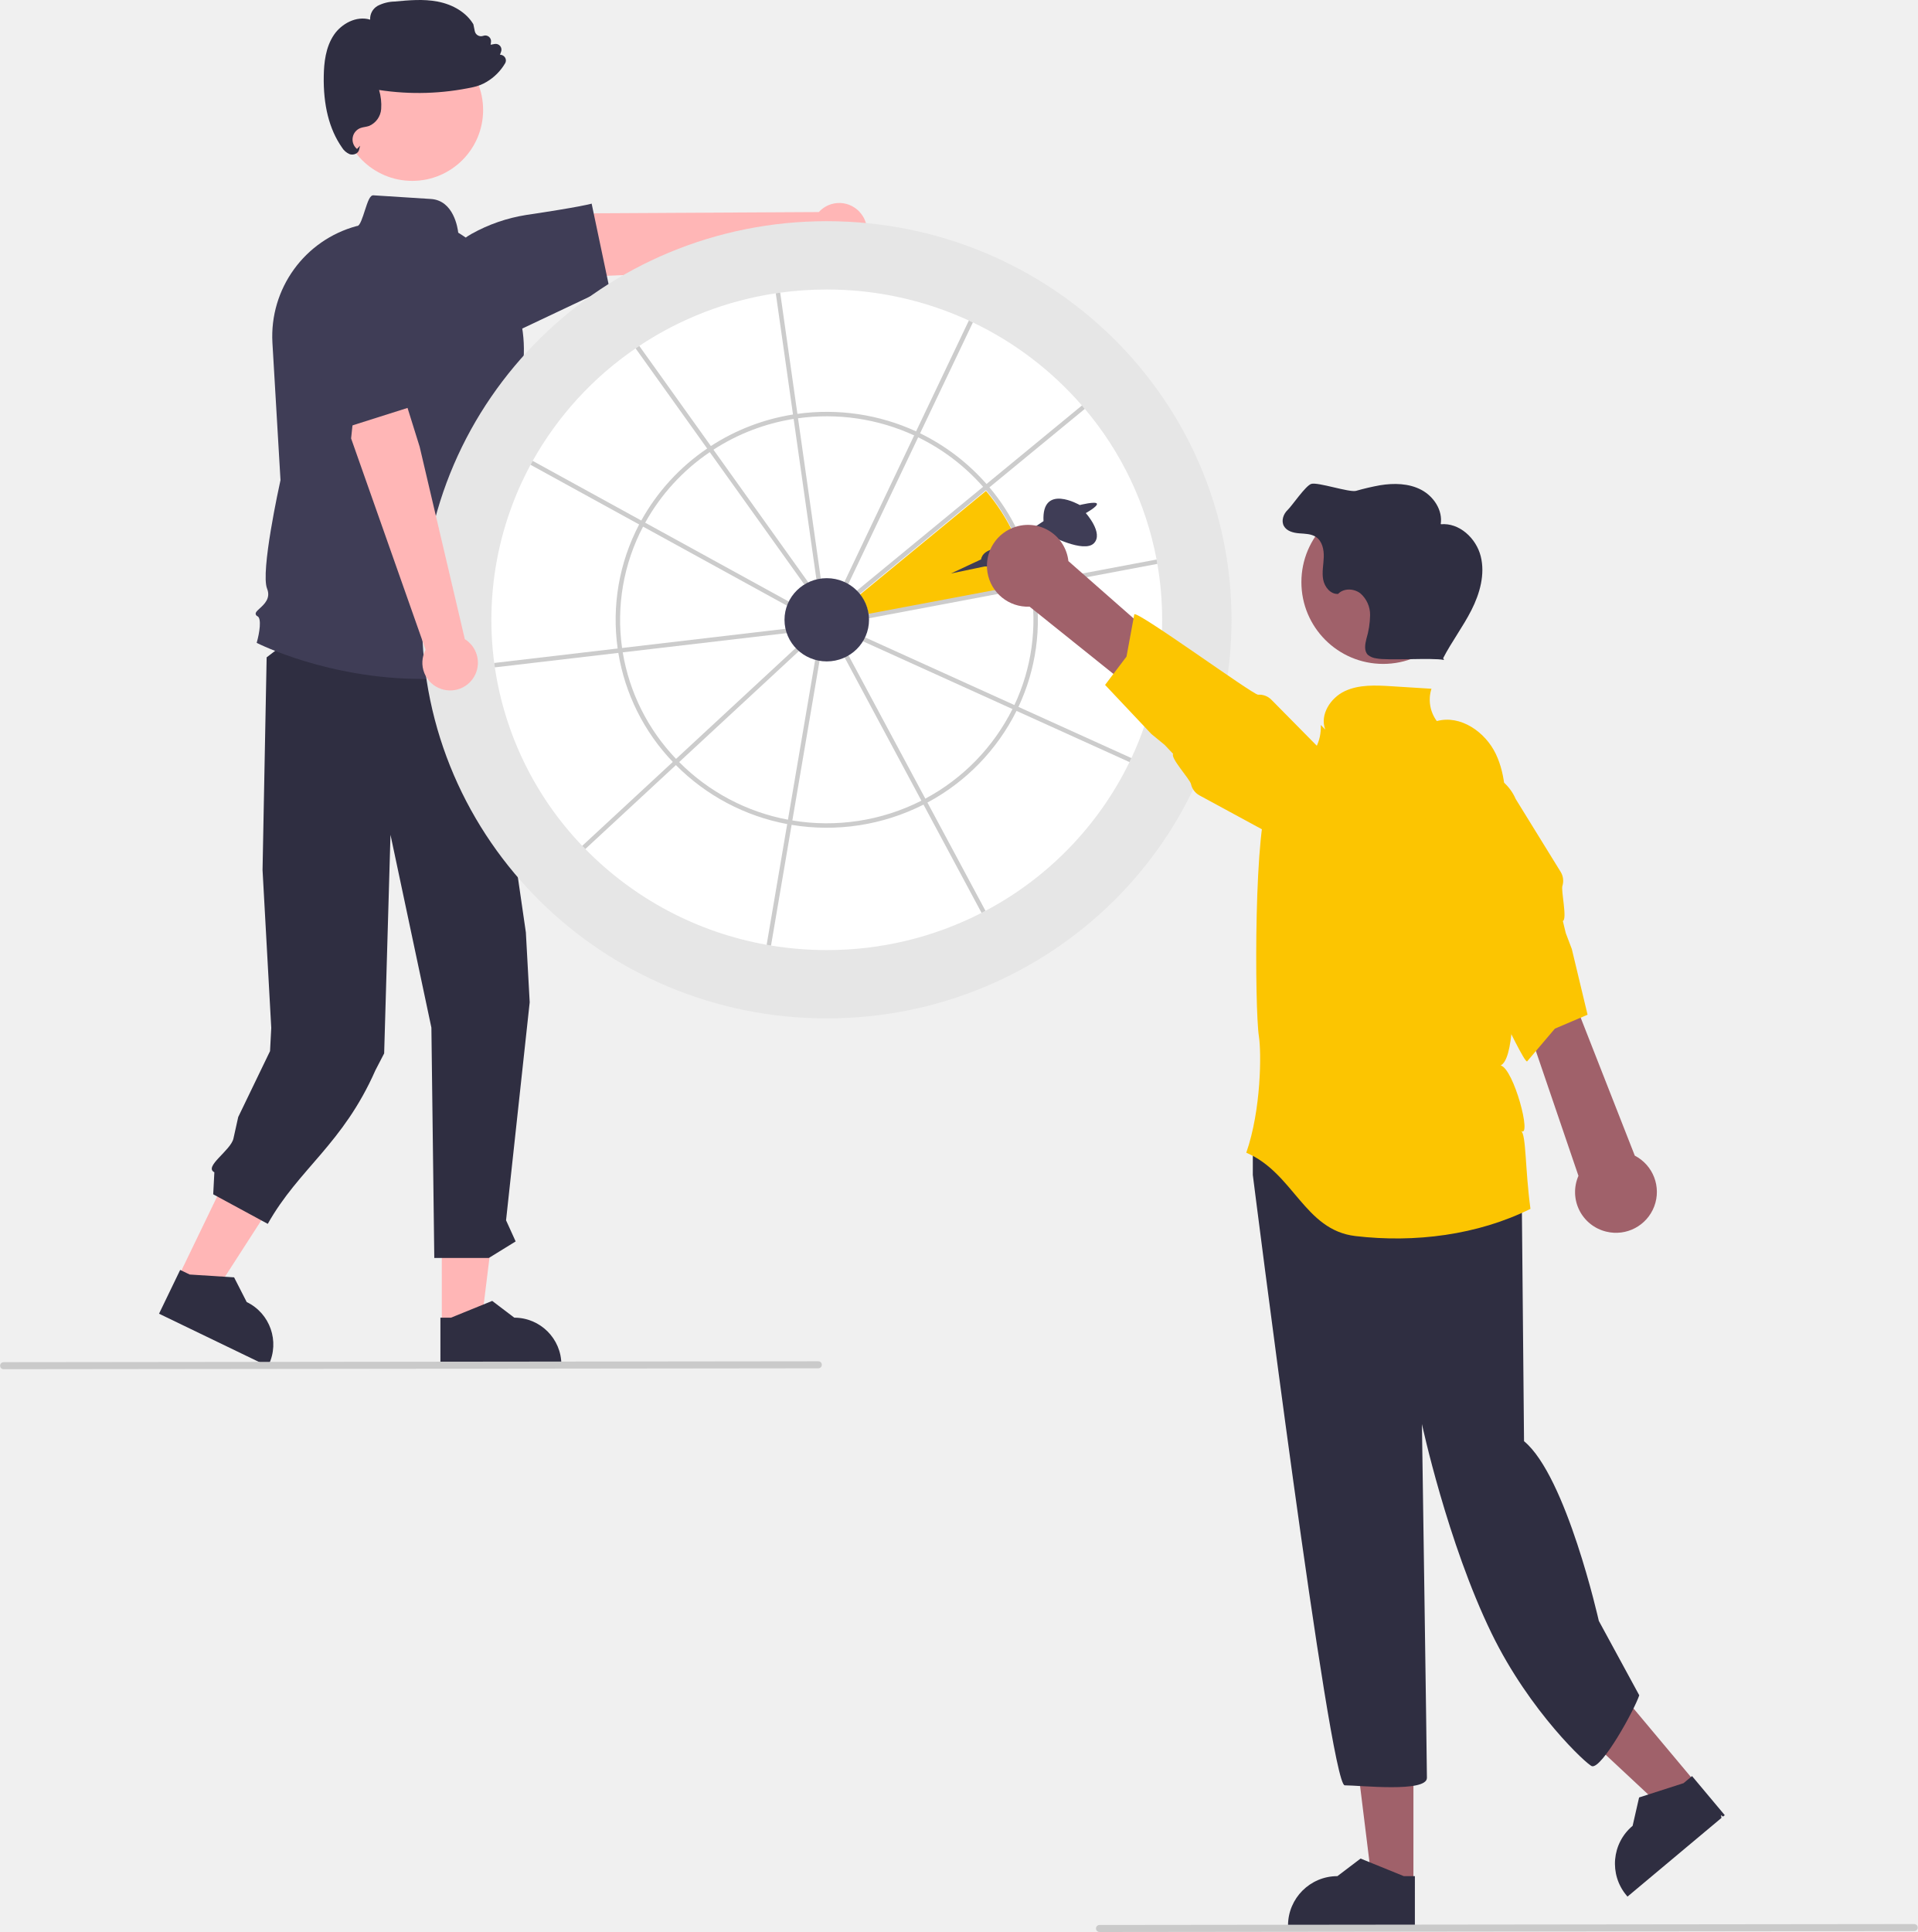
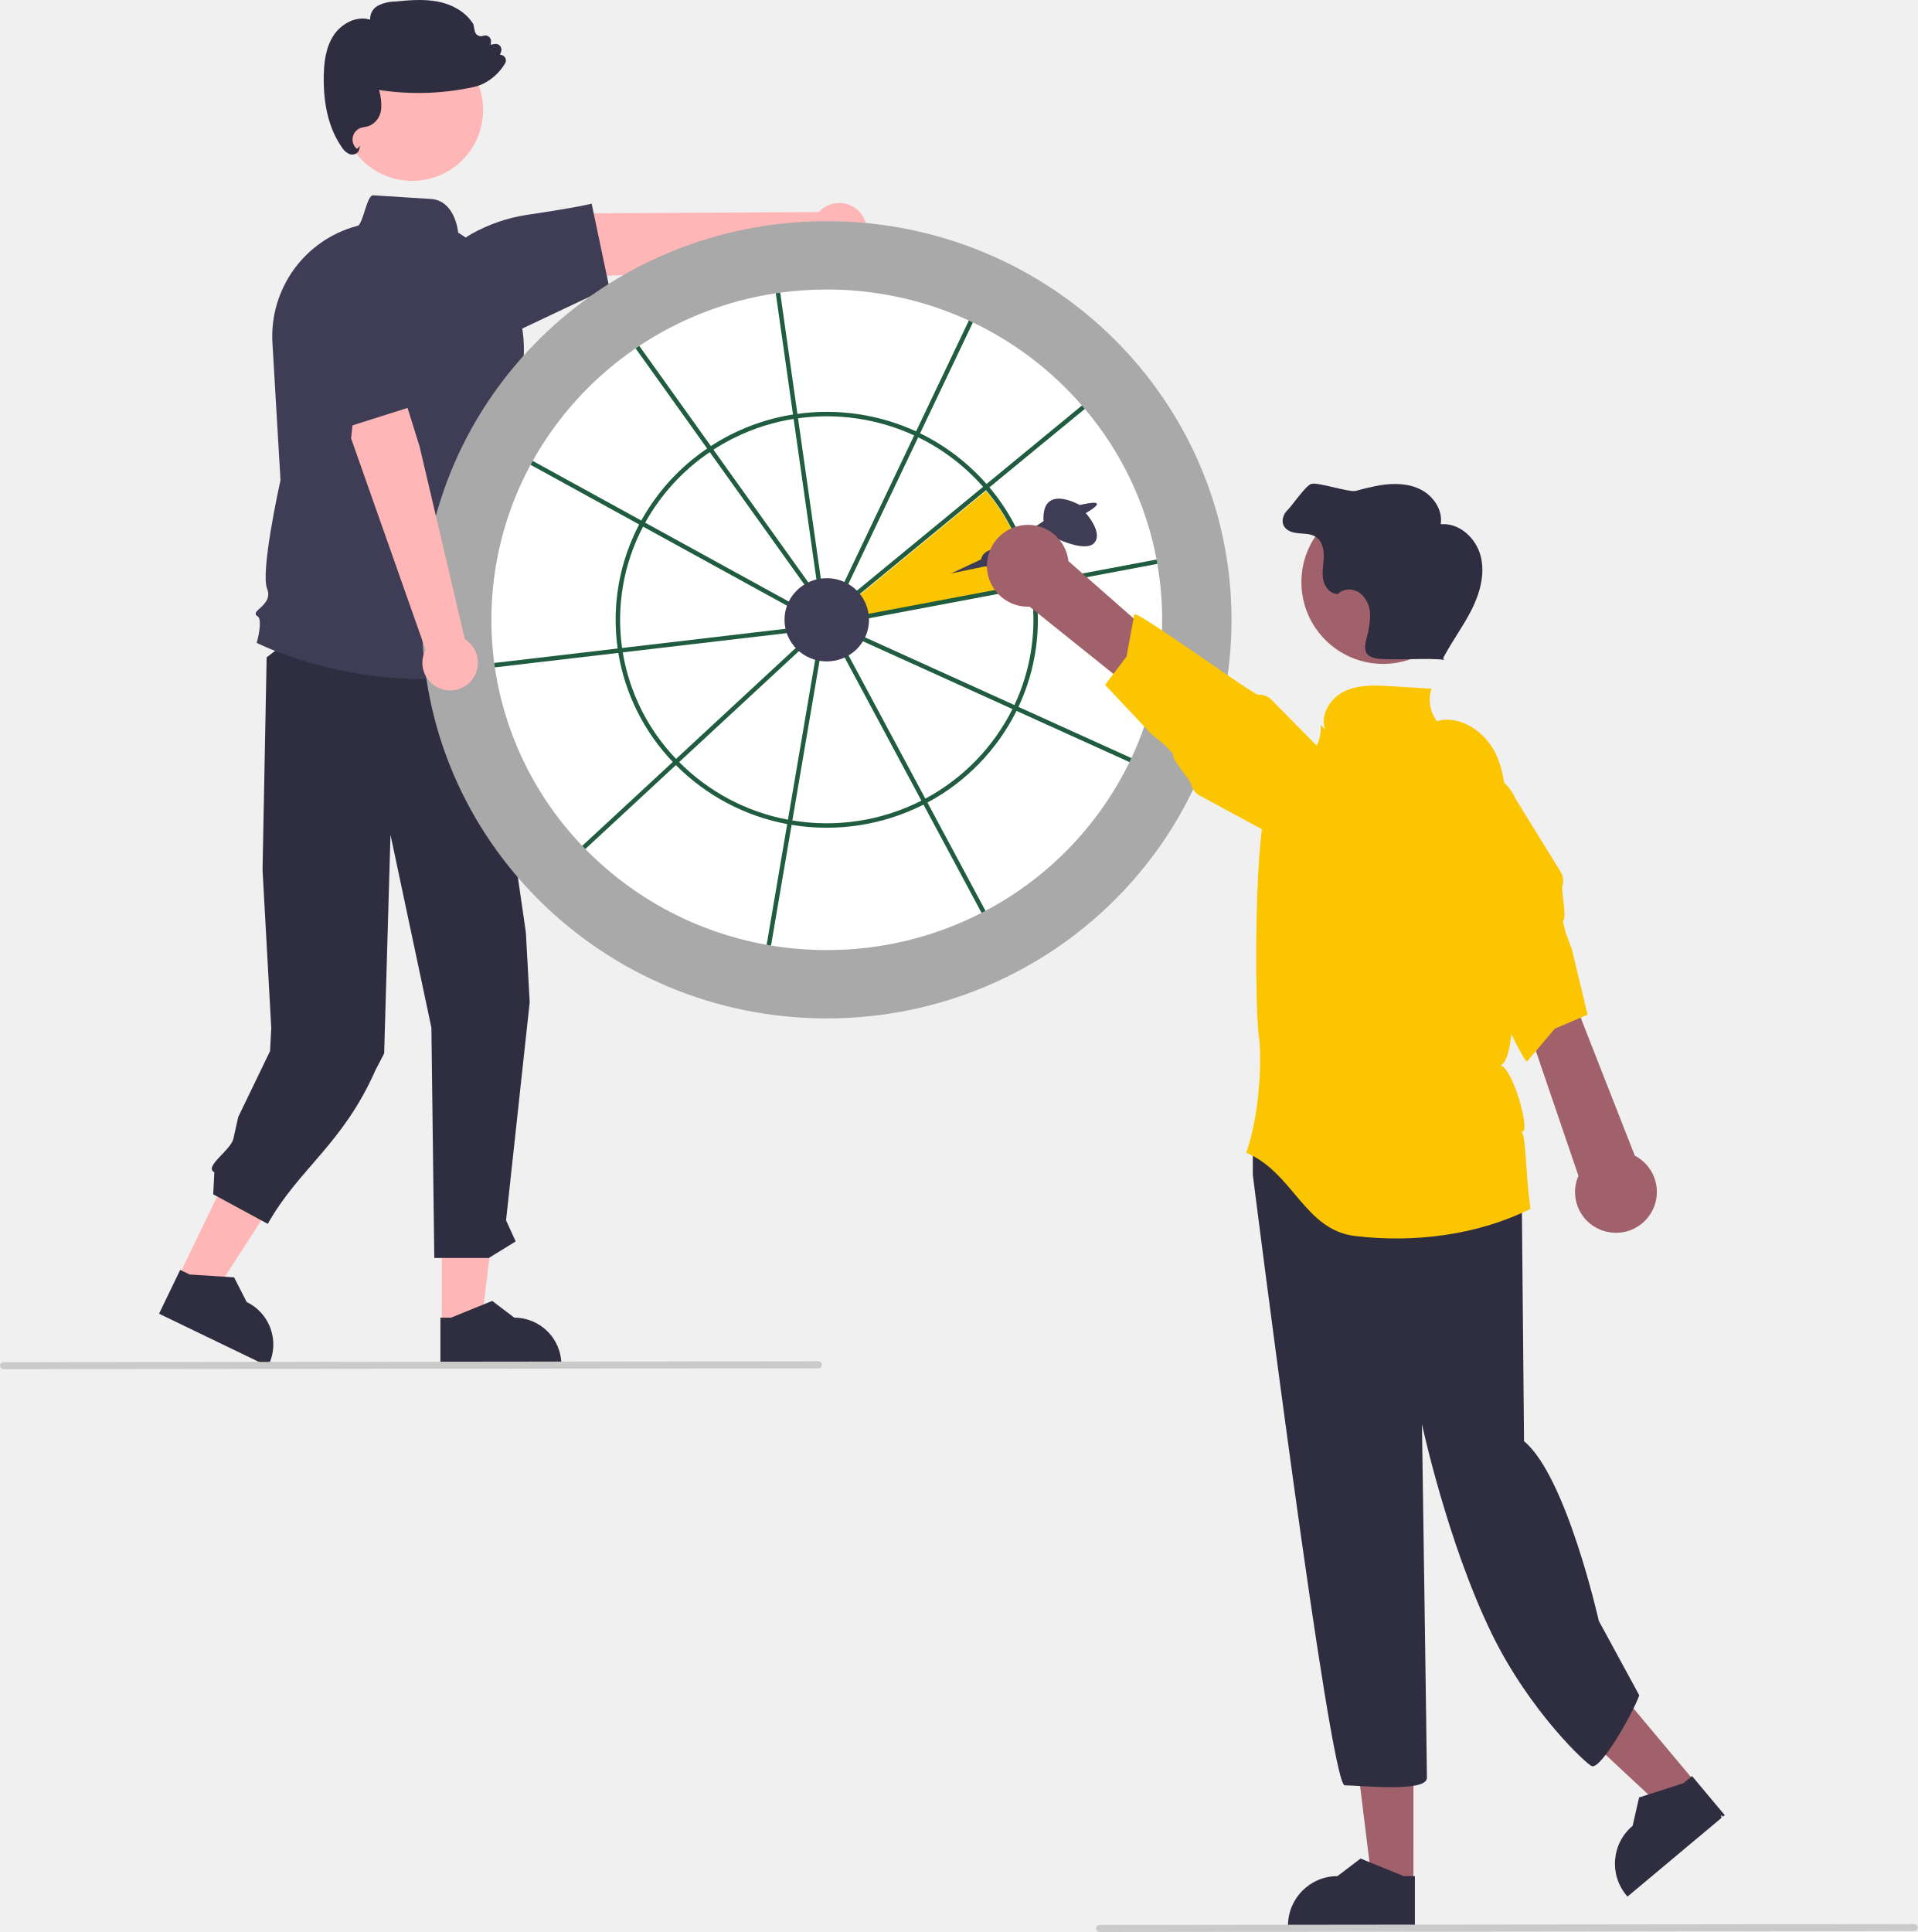
<svg xmlns="http://www.w3.org/2000/svg" data-name="Layer 1" width="649.053" height="653.881" viewBox="0 0 649.053 653.881">
  <polygon points="60.29 432.317 72.279 438.104 100.308 394.612 82.612 386.071 60.29 432.317" fill="#ffb6b6" />
  <path d="M328.839,567.615l36.869,17.797.225-.466a15.936,15.936,0,0,0-7.423-21.278l-.001-0-4.268-8.36-15.032-.956-3.218-1.554Z" transform="translate(-275.0098 -122.9948)" fill="#2f2e41" />
  <polygon points="149.536 448.529 162.848 448.528 169.182 397.176 149.533 397.177 149.536 448.529" fill="#ffb6b6" />
  <path d="M424.076,585.412l40.94-.002v-.518a15.936,15.936,0,0,0-15.935-15.935h-.001l-7.478-5.673-13.953,5.674-3.574 0Z" transform="translate(-275.0098 -122.9948)" fill="#2f2e41" />
  <path d="M437.74,333.362l15.256,105.204,1.296,23.647-8.001,73.791,3.248,7.15-9.074,5.596H422.001l-.98-77.948-13.846-65.282-2.142,73.993L402.07,485.23c-11.041,25.051-25.915,33.254-36.43,51.979l-18.465-10.002.387-7.459c-3.709-1.878,5.569-7.367,6.461-11.428l1.615-7.271,10.771-22.312.411-7.857-2.948-53.441,1.387-71.965,24.22-18.521Z" transform="translate(-275.0098 -122.9948)" fill="#2f2e41" />
  <circle cx="139.528" cy="37.231" r="23.989" fill="#ffb6b6" />
  <path d="M417.838,352.777c-31.625.001-55.348-11.91-55.673-12.077l-.281-.144.086-.304c.849-2.973,1.653-7.961.198-8.689a.997.997,0,0,1-.62-.732c-.083-.598.515-1.144,1.343-1.9,1.608-1.468,3.81-3.479,2.518-6.708-2.277-5.692,4.125-34.858,4.539-36.728l-2.734-46.492A38.674,38.674,0,0,1,395.813,199.48l.061-.016.063.004c.889.05,1.831-2.97,2.545-5.179,1.055-3.266,1.751-5.273,2.94-5.188,9.199.593,15.329.981,19.413,1.235,7.745.481,9.102,9.901,9.268,11.405a46.338,46.338,0,0,1,21.005,50.14l-3.86,16.598-3.411,7.975,1.124,15.734c5.291,4.399,3.775,13.4,3.473,14.92,5.041,5.215,1.946,11.353,1.195,12.653a12.291,12.291,0,0,1,2.217,11.46l4.643,15.09-.35.122A115.902,115.902,0,0,1,417.838,352.777Z" transform="translate(-275.0098 -122.9948)" fill="#3f3d56" />
  <path d="M566.458,195.316a9.339,9.339,0,0,0-14.31-.553l-75.853.413-21.551,10.412L451.948,217.52l34.824-1.456,66.47-7.592a9.39,9.39,0,0,0,13.217-13.157Z" transform="translate(-275.0098 -122.9948)" fill="#ffb6b6" />
  <path d="M481.225,220.263l-29.526,13.967-27.374-11.459-.027-.221a20.397,20.397,0,0,1,10.352-20.421,55.851,55.851,0,0,1,18.398-6.37c18.107-2.693,21.779-3.728,21.814-3.738l.398-.115Z" transform="translate(-275.0098 -122.9948)" fill="#3f3d56" />
  <path d="M394.197,175.304a2.701,2.701,0,0,1-.871-.14,5.71,5.71,0,0,1-2.633-2.34c-4.252-6.115-6.305-14.268-6.101-24.233.086-4.216.563-9.606,3.515-13.902,2.483-3.613,7.505-6.48,12.185-5.041a5.059,5.059,0,0,1,2.524-4.671,13.258,13.258,0,0,1,5.789-1.462c4.754-.446,9.668-.906,14.481.006,5.397,1.024,9.81,3.805,12.107,7.632l.047.12.467,2.268a2.153,2.153,0,0,0,2.867,1.582,1.954,1.954,0,0,1,2.622,2.109l-.13.902,1.358-.254a1.955,1.955,0,0,1,2.192,2.598l-.384,1.037a2.056,2.056,0,0,1,1.495.658,1.89,1.89,0,0,1,.256,2.227,17.706,17.706,0,0,1-6.254,6.293,14.782,14.782,0,0,1-4.571,1.798,87.786,87.786,0,0,1-31.847.958,17.955,17.955,0,0,1,.712,6.446,6.776,6.776,0,0,1-4.067,5.715,9.82,9.82,0,0,1-1.486.358,8.713,8.713,0,0,0-1.419.345,4.152,4.152,0,0,0-1.216,7.097l1.051-1.095L396.546,173.706a1.998,1.998,0,0,1-1.019,1.269A2.8,2.8,0,0,1,394.197,175.304Z" transform="translate(-275.0098 -122.9948)" fill="#2f2e41" />
-   <ellipse cx="279.829" cy="209.768" rx="137" ry="134.908" fill="#e6e6e6" />
+   <ellipse cx="279.829" cy="209.768" rx="137" ry="134.908" fill="#a9a9a9" />
  <path d="M668.354,332.763a109.945,109.945,0,0,1-10.403,46.806c-.211.452-.429.903-.647,1.355A113.024,113.024,0,0,1,608.563,431.26c-.444.233-.888.467-1.332.693A114.39,114.39,0,0,1,554.839,444.546a116.199,116.199,0,0,1-18.864-1.536c-.497-.083-.994-.166-1.483-.256A113.817,113.817,0,0,1,473.121,410.341c-.346-.354-.693-.715-1.046-1.076a110.765,110.765,0,0,1-29.583-60.4c-.068-.497-.143-.994-.203-1.49A110.602,110.602,0,0,1,454.581,280.304c.233-.444.482-.888.723-1.325a112.917,112.917,0,0,1,34.837-38.074c.414-.286.828-.565,1.242-.843a113.942,113.942,0,0,1,46.204-17.802c.497-.068.994-.143,1.49-.211A115.812,115.812,0,0,1,554.839,220.98a114.524,114.524,0,0,1,48.093,10.501c.459.211.911.422,1.362.64a113.57,113.57,0,0,1,36.907,28.108c.331.376.662.76.979,1.144a110.488,110.488,0,0,1,24.284,50.984v.007c.098.489.181.979.263,1.475A110.447,110.447,0,0,1,668.354,332.763Z" transform="translate(-275.0098 -122.9948)" fill="#fff" />
  <path d="M566.047,324.266a13.896,13.896,0,0,1,2.936,6.719l54.693-10.316a68.118,68.118,0,0,0-14.942-31.525Z" transform="translate(-275.0098 -122.9948)" fill="#fcc501" />
-   <path d="M625.394,321.63c-.068-.497-.158-.986-.248-1.475v-.008a69.653,69.653,0,0,0-15.251-32.21c-.324-.384-.655-.768-.986-1.137A71.765,71.765,0,0,0,586.432,269.638h-.007c-.452-.218-.896-.437-1.355-.647a72.434,72.434,0,0,0-40.167-5.924c-.497.06-.994.135-1.49.218a71.539,71.539,0,0,0-27.799,10.674c-.422.271-.843.549-1.257.836a71.193,71.193,0,0,0-22.296,24.374q-.361.655-.723,1.332a69.34,69.34,0,0,0-7.272,41.973q.09.757.226,1.49a69.655,69.655,0,0,0,18.435,36.9c.339.361.685.723,1.046,1.076a71.651,71.651,0,0,0,37.675,19.963c.497.098.994.181,1.49.263a72.513,72.513,0,0,0,44.645-6.85c.444-.226.881-.459,1.325-.7h.008a71.247,71.247,0,0,0,30.148-31.021q.339-.677.655-1.355a69.256,69.256,0,0,0,5.676-40.611Zm-7.046,39.986q-.316.689-.655,1.355A69.819,69.819,0,0,1,588.201,393.291c-.444.233-.888.467-1.332.693a70.836,70.836,0,0,1-43.674,6.692c-.497-.075-1.001-.158-1.49-.256a70.128,70.128,0,0,1-36.824-19.504c-.361-.354-.708-.715-1.054-1.076a68.28,68.28,0,0,1-18.043-36.057c-.083-.489-.158-.986-.226-1.483a67.911,67.911,0,0,1,7.106-41.07c.226-.444.467-.888.715-1.332a69.728,69.728,0,0,1,21.86-23.877c.414-.286.828-.565,1.25-.828a70.085,70.085,0,0,1,27.137-10.418c.489-.083.986-.158,1.49-.218a70.853,70.853,0,0,1,39.308,5.804c.459.203.911.422,1.355.64a70.148,70.148,0,0,1,21.973,16.756c.331.376.662.76.979,1.144a68.118,68.118,0,0,1,14.942,31.525c.09.489.173.979.248,1.483a67.843,67.843,0,0,1-5.57,39.707Z" transform="translate(-275.0098 -122.9948)" fill="#ccc" />
-   <path d="M549.608,321.532l-1.227.873L515.237,276.021l-.881-1.227L490.141,240.905c.414-.286.828-.565,1.242-.843l24.231,33.896.873,1.234Z" transform="translate(-275.0098 -122.9948)" fill="#ccc" />
-   <path d="M543.684,327.531l-.73,1.325-50.291-27.626-1.325-.73L454.581,280.304c.233-.444.482-.888.723-1.325l36.757,20.189,1.317.73Z" transform="translate(-275.0098 -122.9948)" fill="#ccc" />
-   <path d="M543.044,337.069l-57.261,6.715-1.49.181-41.8,4.9c-.068-.497-.143-.994-.203-1.49l41.777-4.9,1.49-.173,57.314-6.722Z" transform="translate(-275.0098 -122.9948)" fill="#ccc" />
-   <path d="M546.74,342.127,504.879,380.916l-1.107,1.024L473.121,410.341c-.346-.354-.693-.715-1.046-1.076l30.652-28.401,1.099-1.024,41.89-38.819Z" transform="translate(-275.0098 -122.9948)" fill="#ccc" />
-   <path d="M604.295,232.121,586.432,269.638h-.007l-.647,1.362L561.358,322.292l-1.355-.647,24.419-51.285.647-1.37,17.863-37.509C603.391,231.692,603.843,231.902,604.295,232.121Z" transform="translate(-275.0098 -122.9948)" fill="#ccc" />
-   <path d="M642.181,261.372l-32.285,26.564-1.167.963-44.134,36.313-.956-1.159,44.111-36.297,1.159-.956,32.293-26.572C641.533,260.605,641.864,260.989,642.181,261.372Z" transform="translate(-275.0098 -122.9948)" fill="#ccc" />
-   <path d="M666.728,313.839l-41.333,7.791-1.475.279-56.561,10.666-.279-1.475,56.592-10.674,1.475-.271v-.008l41.318-7.783C666.562,312.853,666.645,313.342,666.728,313.839Z" transform="translate(-275.0098 -122.9948)" fill="#ccc" />
-   <path d="M657.951,379.569c-.211.452-.429.903-.647,1.355l-38.24-17.328-1.37-.625-51.646-23.403.625-1.37,51.676,23.418,1.37.625Z" transform="translate(-275.0098 -122.9948)" fill="#ccc" />
-   <path d="M608.563,431.26c-.444.233-.888.467-1.332.693l-19.647-36.636-.715-1.332-26.85-50.073,1.325-.708,26.858,50.088.708,1.325h.008Z" transform="translate(-275.0098 -122.9948)" fill="#ccc" />
-   <path d="M552.656,345.123l-9.462,55.553-.256,1.49-6.963,40.844c-.497-.083-.994-.166-1.483-.256l6.955-40.852.256-1.483,9.462-55.553Z" transform="translate(-275.0098 -122.9948)" fill="#ccc" />
-   <path d="M553.085,320.674l-1.49.211-7.972-56.11-.211-1.49-5.826-41.025c.497-.068.994-.143,1.49-.211l5.826,41.017.211,1.49Z" transform="translate(-275.0098 -122.9948)" fill="#ccc" />
+   <path d="M625.394,321.63c-.068-.497-.158-.986-.248-1.475v-.008a69.653,69.653,0,0,0-15.251-32.21c-.324-.384-.655-.768-.986-1.137A71.765,71.765,0,0,0,586.432,269.638h-.007c-.452-.218-.896-.437-1.355-.647a72.434,72.434,0,0,0-40.167-5.924c-.497.06-.994.135-1.49.218a71.539,71.539,0,0,0-27.799,10.674c-.422.271-.843.549-1.257.836a71.193,71.193,0,0,0-22.296,24.374q-.361.655-.723,1.332a69.34,69.34,0,0,0-7.272,41.973q.09.757.226,1.49a69.655,69.655,0,0,0,18.435,36.9c.339.361.685.723,1.046,1.076a71.651,71.651,0,0,0,37.675,19.963c.497.098.994.181,1.49.263a72.513,72.513,0,0,0,44.645-6.85c.444-.226.881-.459,1.325-.7h.008a71.247,71.247,0,0,0,30.148-31.021q.339-.677.655-1.355a69.256,69.256,0,0,0,5.676-40.611Zm-7.046,39.986q-.316.689-.655,1.355A69.819,69.819,0,0,1,588.201,393.291c-.444.233-.888.467-1.332.693a70.836,70.836,0,0,1-43.674,6.692c-.497-.075-1.001-.158-1.49-.256a70.128,70.128,0,0,1-36.824-19.504c-.361-.354-.708-.715-1.054-1.076a68.28,68.28,0,0,1-18.043-36.057c-.083-.489-.158-.986-.226-1.483a67.911,67.911,0,0,1,7.106-41.07c.226-.444.467-.888.715-1.332a69.728,69.728,0,0,1,21.86-23.877c.414-.286.828-.565,1.25-.828a70.085,70.085,0,0,1,27.137-10.418c.489-.083.986-.158,1.49-.218a70.853,70.853,0,0,1,39.308,5.804c.459.203.911.422,1.355.64a70.148,70.148,0,0,1,21.973,16.756c.331.376.662.76.979,1.144a68.118,68.118,0,0,1,14.942,31.525c.09.489.173.979.248,1.483a67.843,67.843,0,0,1-5.57,39.707Z" transform="translate(-275.0098 -122.9948)" fill="#205C40" />
+   <path d="M549.608,321.532l-1.227.873L515.237,276.021l-.881-1.227L490.141,240.905c.414-.286.828-.565,1.242-.843l24.231,33.896.873,1.234Z" transform="translate(-275.0098 -122.9948)" fill="#205C40" />
+   <path d="M543.684,327.531l-.73,1.325-50.291-27.626-1.325-.73L454.581,280.304c.233-.444.482-.888.723-1.325l36.757,20.189,1.317.73Z" transform="translate(-275.0098 -122.9948)" fill="#205C40" />
+   <path d="M543.044,337.069l-57.261,6.715-1.49.181-41.8,4.9c-.068-.497-.143-.994-.203-1.49l41.777-4.9,1.49-.173,57.314-6.722Z" transform="translate(-275.0098 -122.9948)" fill="#205C40" />
+   <path d="M546.74,342.127,504.879,380.916l-1.107,1.024L473.121,410.341c-.346-.354-.693-.715-1.046-1.076l30.652-28.401,1.099-1.024,41.89-38.819Z" transform="translate(-275.0098 -122.9948)" fill="#205C40" />
+   <path d="M604.295,232.121,586.432,269.638h-.007l-.647,1.362L561.358,322.292l-1.355-.647,24.419-51.285.647-1.37,17.863-37.509C603.391,231.692,603.843,231.902,604.295,232.121Z" transform="translate(-275.0098 -122.9948)" fill="#205C40" />
+   <path d="M642.181,261.372l-32.285,26.564-1.167.963-44.134,36.313-.956-1.159,44.111-36.297,1.159-.956,32.293-26.572C641.533,260.605,641.864,260.989,642.181,261.372Z" transform="translate(-275.0098 -122.9948)" fill="#205C40" />
+   <path d="M666.728,313.839l-41.333,7.791-1.475.279-56.561,10.666-.279-1.475,56.592-10.674,1.475-.271v-.008l41.318-7.783C666.562,312.853,666.645,313.342,666.728,313.839Z" transform="translate(-275.0098 -122.9948)" fill="#205C40" />
+   <path d="M657.951,379.569c-.211.452-.429.903-.647,1.355l-38.24-17.328-1.37-.625-51.646-23.403.625-1.37,51.676,23.418,1.37.625Z" transform="translate(-275.0098 -122.9948)" fill="#205C40" />
+   <path d="M608.563,431.26c-.444.233-.888.467-1.332.693l-19.647-36.636-.715-1.332-26.85-50.073,1.325-.708,26.858,50.088.708,1.325h.008Z" transform="translate(-275.0098 -122.9948)" fill="#205C40" />
+   <path d="M552.656,345.123l-9.462,55.553-.256,1.49-6.963,40.844c-.497-.083-.994-.166-1.483-.256l6.955-40.852.256-1.483,9.462-55.553Z" transform="translate(-275.0098 -122.9948)" fill="#205C40" />
+   <path d="M553.085,320.674l-1.49.211-7.972-56.11-.211-1.49-5.826-41.025c.497-.068.994-.143,1.49-.211l5.826,41.017.211,1.49Z" transform="translate(-275.0098 -122.9948)" fill="#205C40" />
  <ellipse cx="279.829" cy="209.768" rx="14.302" ry="14.084" fill="#3f3d56" />
  <polygon points="574.04 603.485 563.335 612.448 523.665 575.422 539.465 562.192 574.04 603.485" fill="#a0616a" />
  <path d="M858.778,737.331l-32.92,27.565-.349-.416a16.713,16.713,0,0,1,2.083-23.542l.001-.001,2.193-9.597,15.04-4.832,2.874-2.406Z" transform="translate(-275.0098 -122.9948)" fill="#2f2e41" />
  <polygon points="478.393 637.666 464.432 637.665 457.789 583.809 478.397 583.81 478.393 637.666" fill="#a0616a" />
  <path d="M753.895,775.226l-42.937-.002v-.543A16.713,16.713,0,0,1,727.671,757.97h.001l7.843-5.95,14.633,5.951,3.748 0Z" transform="translate(-275.0098 -122.9948)" fill="#2f2e41" />
  <path d="M788.326,502.938c3.373,4.216,1.686,18.551,1.686,18.551l.827,89.274c14.335,11.805,25.313,60.818,25.313,60.818L829.839,696.763c-1.686,5.059-12.627,24.843-16,24-1.565-.391-21.045-18.357-34-45-14.965-30.777-23.556-70.796-23.556-70.796s1.686,114.677,1.686,119.736-22.767,2.53-27.826,2.53-31.101-206.587-31.101-206.587v-11.805l4.216-5.902S784.953,498.722,788.326,502.938Z" transform="translate(-275.0098 -122.9948)" fill="#2f2e41" />
  <path d="M607.065,312.328l-10.225,4.772,11.396-2.386s8.374.341,8.374-3.068l13.634-7.499s11.589,6.135,14.997,2.727-2.727-10.225-2.727-10.225,4.107-2.265,3.758-3.178-5.803.451-5.803.451-12.952-7.499-12.27,5.454l-13.634,9.039S607.746,308.238,607.065,312.328Z" transform="translate(-275.0098 -122.9948)" fill="#3f3d56" />
  <path d="M793.011,532.131c-17.895,8.878-39.188,11.564-59.245,9.206-17.291-2.036-20.886-21.355-36.935-28.209,5.072-14.571,5.133-33.915,4.276-39.343-1.466-9.269-1.738-73.875,3.632-80.603,7.044-8.827,17.797-13.542,17.308-24.824l1.507,1.547c-1.903-5.008,1.783-10.741,6.636-13.007s10.46-1.978,15.808-1.645q6.754.423,13.507.845a12.142,12.142,0,0,0,1.817,10.948c7.981-2.202,16.4,3.651,19.965,11.115,3.565,7.47,3.479,16.089,3.318,24.364-.184,9.574,6.912,76.812-1.673,81.067,4.428,1.116,10.686,24.729,6.908,22.17C791.587,506.988,791.165,518.422,793.011,532.131Z" transform="translate(-275.0098 -122.9948)" fill="#fcc501" />
  <path d="M619.069,301.2a13.757,13.757,0,0,1,17.554,11.697L712.549,379.655,698.839,388.763l-75.359-60.449a13.831,13.831,0,0,1-4.411-27.113Z" transform="translate(-275.0098 -122.9948)" fill="#a0616a" />
  <path d="M700.833,358.119c-1.662.095-40.901-28.536-41.905-27.208l-2.637,14.301h0l-7.253,9.591h0l15.679,16.621,4.48,3.674,2.88,3.045c-1.007,1.348,5.68,8.568,6.042,10.216a5.763,5.763,0,0,0,2.865,3.832l25.514,13.843a16.002,16.002,0,0,0,19.148-25.644L721.883,376.587l-5.764-5.842-10.788-10.925A5.733,5.733,0,0,0,700.833,358.119Z" transform="translate(-275.0098 -122.9948)" fill="#fcc501" />
  <circle cx="468.152" cy="197.02" r="27.677" fill="#a0616a" />
  <path d="M776.178,311.25c-1.539-6.107-7.28-11.436-13.548-10.818.774-4.705-2.358-9.443-6.579-11.661s-9.264-2.312-13.97-1.54a83.115,83.115,0,0,0-8.109,1.894c-2.265.61-12.883-3.026-15.133-2.362-1.924.568-6.553,7.46-8.014,8.835-1.46,1.375-2.234,3.689-1.258,5.441.963,1.73,3.167,2.294,5.141,2.456,1.974.162,4.094.134,5.733,1.246,2.106,1.43,2.702,4.281,2.616,6.825-.086,2.544-.669,5.109-.194,7.61.475,2.5,2.498,4.998,5.038,4.826,1.901-2.004,5.374-1.876,7.555-.18a9.608,9.608,0,0,1,3.283,7.321,29.771,29.771,0,0,1-1.277,8.16c-.457,1.828-.801,4.043.552,5.354a5.483,5.483,0,0,0,2.77,1.156c3.996.849,18.992-.302,22.988.546l-.309-.61c2.895-5.594,6.736-10.659,9.581-16.278S777.717,317.357,776.178,311.25Z" transform="translate(-275.0098 -122.9948)" fill="#2f2e41" />
  <path d="M818.662,539.835a13.757,13.757,0,0,1-9.404-18.882l-32.631-95.69,16.424-1.077,35.278,89.936a13.831,13.831,0,0,1-9.668,25.712Z" transform="translate(-275.0098 -122.9948)" fill="#a0616a" />
  <path d="M769.07,437.772c1.489.744,21.274,45.107,22.806,44.455l9.405-11.092h0l11.064-4.709h0l-5.327-22.22-2.057-5.417-.982-4.075c1.544-.667-.662-10.259-.156-11.868a5.763,5.763,0,0,0-.578-4.75L788.004,393.392a16.002,16.002,0,0,0-29.371,12.713l1.37,5.175,2.092,7.936,3.92,14.845A5.733,5.733,0,0,0,769.07,437.772Z" transform="translate(-275.0098 -122.9948)" fill="#fcc501" />
  <path d="M895.33,759.391l-7.71-12.39-1.54,7.08c-.27,1.24-.54,2.5-.79,3.75-2.19-1.87-4.52-3.6-6.8-5.26q-10.5-7.62-20.99-15.26l2.19,12.7c1.35,7.82,2.76,15.8,6.1,22.95.37.81.77,1.61,1.2,2.39h32.54a10.488,10.488,0,0,0,.54-2.24.774.774,0,0,0,.01-.15C900.591,768.111,897.91,763.541,895.33,759.391Z" transform="translate(-275.0098 -122.9948)" fill="#f0f0f0" />
  <path d="M922.872,776.569l-275.75.307a1.191,1.191,0,0,1,0-2.381l275.75-.307a1.191,1.191,0,1,1,0,2.381Z" transform="translate(-275.0098 -122.9948)" fill="#cacaca" />
  <path d="M524.409,568.919l-7.71-12.39-1.54,7.08c-.27,1.24-.54,2.5-.79,3.75-2.19-1.87-4.52-3.6-6.8-5.26q-10.5-7.62-20.99-15.26l2.19,12.7c1.35,7.82,2.76,15.8,6.1,22.95.37.81.77,1.61,1.2,2.39h32.54a10.488,10.488,0,0,0,.54-2.24.774.774,0,0,0,.01-.15C529.669,577.639,526.989,573.069,524.409,568.919Z" transform="translate(-275.0098 -122.9948)" fill="#f0f0f0" />
  <path d="M551.95,586.096l-275.75.307a1.191,1.191,0,0,1,0-2.381l275.75-.307a1.191,1.191,0,1,1,0,2.381Z" transform="translate(-275.0098 -122.9948)" fill="#cacaca" />
  <path d="M424.415,356.198a9.339,9.339,0,0,1-5.351-13.283l-25.218-71.54,2.525-23.801,10.289-6.66,10.386,33.271,15.293,65.131a9.39,9.39,0,0,1-7.923,16.882Z" transform="translate(-275.0098 -122.9948)" fill="#ffb6b6" />
  <polygon points="105.247 99.545 129.098 90.313 142.946 136.474 110.982 146.603 105.247 99.545" fill="#3f3d56" />
</svg>
